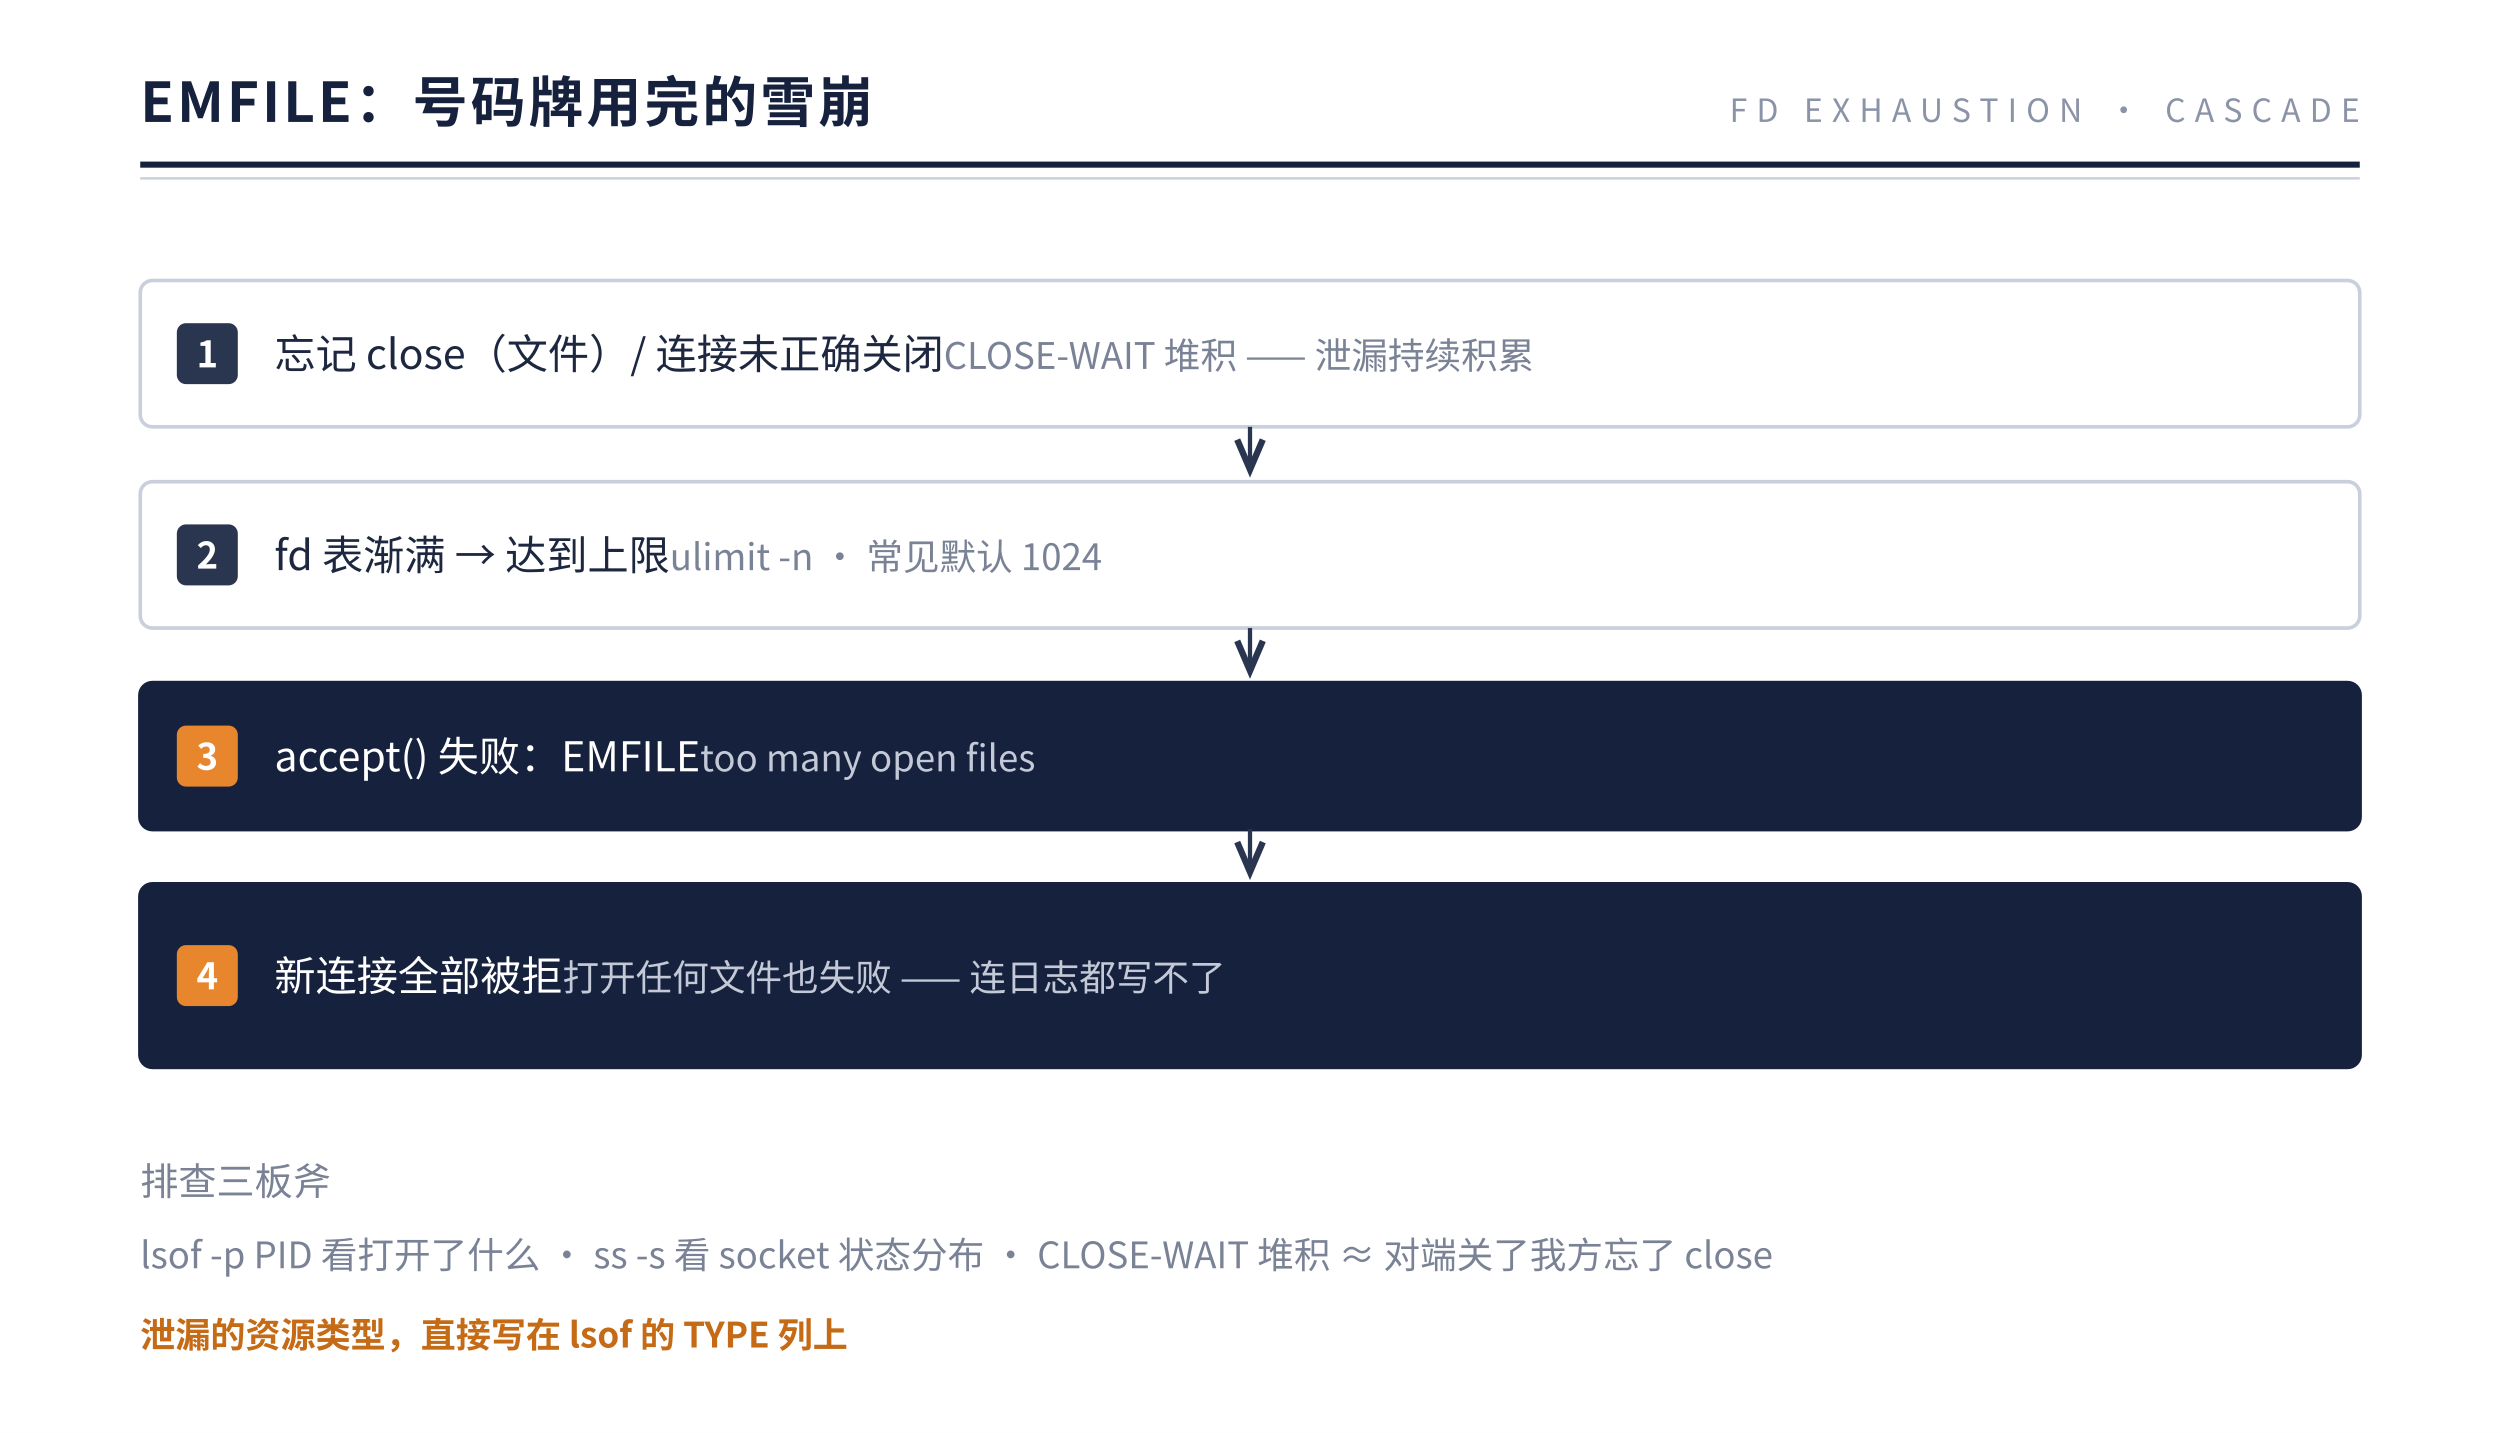
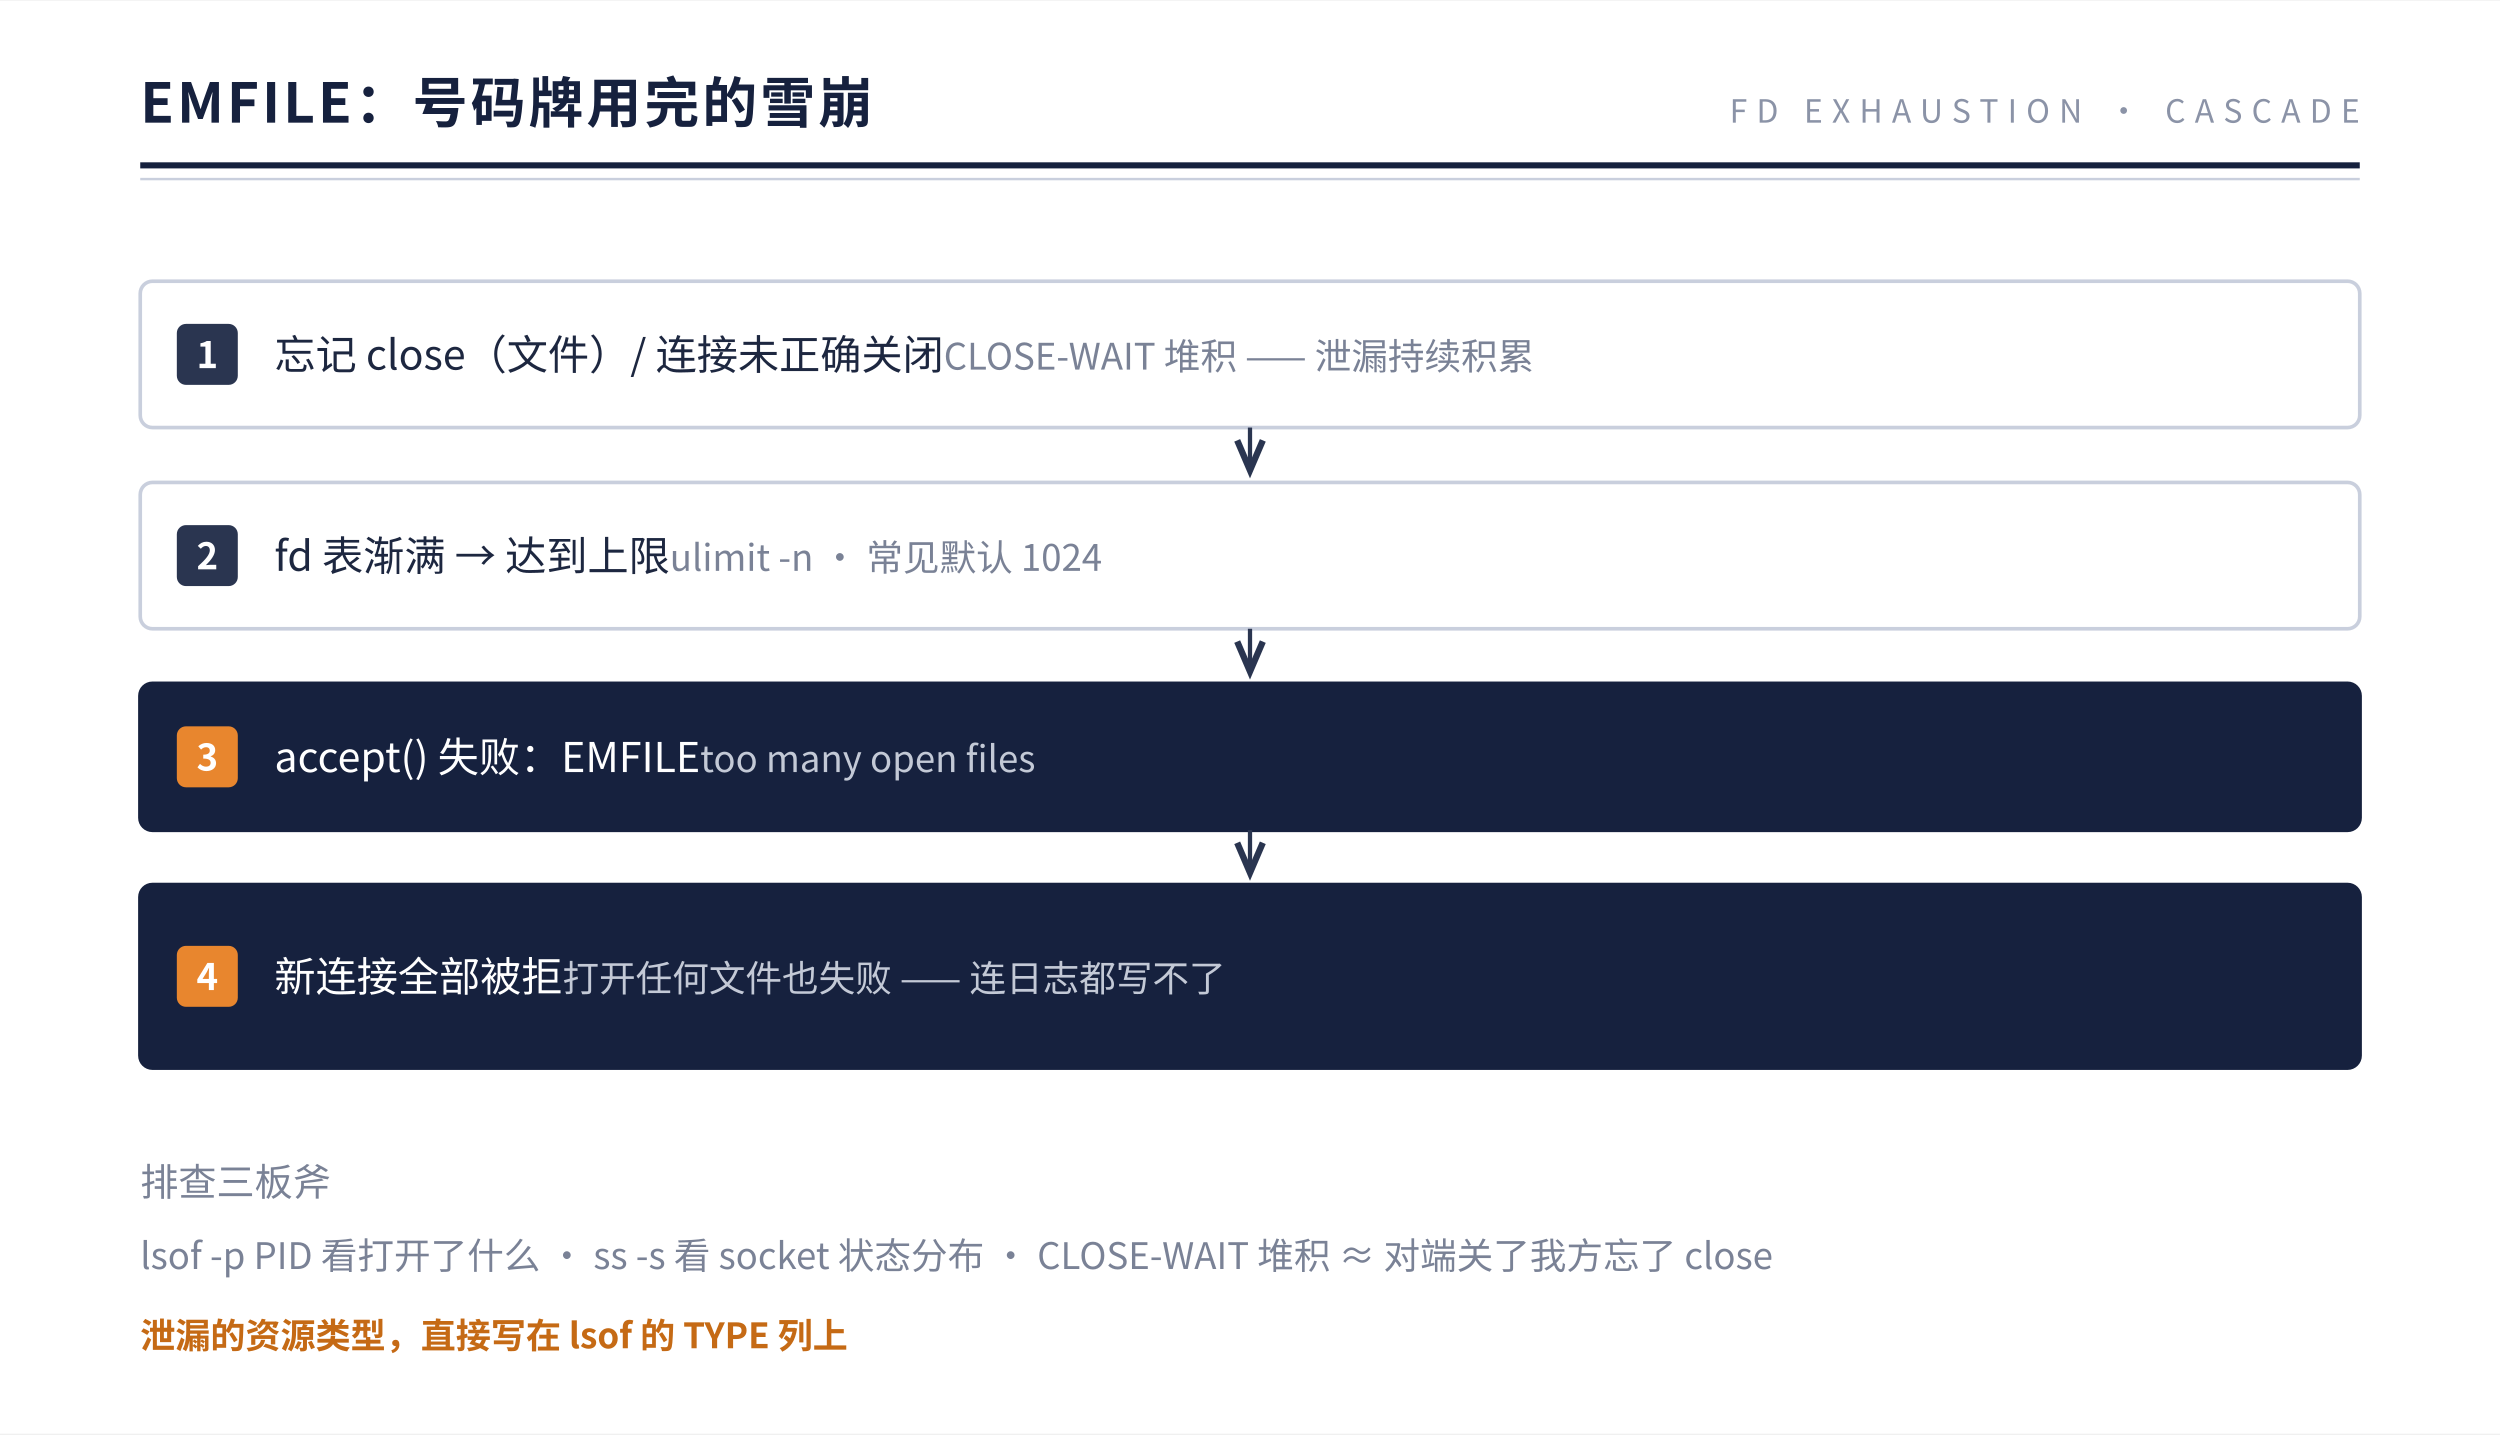
- <svg xmlns="http://www.w3.org/2000/svg" width="820" height="470" viewBox="0 0 820 470" font-family="'Source Han Sans SC','Noto Sans CJK SC',sans-serif">
+ <svg xmlns="http://www.w3.org/2000/svg" viewBox="0 0 820 470" width="800" height="459" font-family="'Source Han Sans SC','Noto Sans CJK SC',sans-serif">
  <defs>
    <marker id="ar" markerWidth="10" markerHeight="10" refX="8" refY="4" orient="auto">
      <path d="M1,1 L8,4 L1,7" fill="none" stroke="#2a3550" stroke-width="1.5" />
    </marker>
    <marker id="ara" markerWidth="10" markerHeight="10" refX="8" refY="4" orient="auto">
      <path d="M1,1 L8,4 L1,7" fill="none" stroke="#e8862e" stroke-width="1.5" />
    </marker>
  </defs>
  <rect x="0" y="0" width="820" height="470" fill="#ffffff" />
  <text x="46" y="40" font-size="18" fill="#16213e" font-weight="800" letter-spacing="1">EMFILE：号码牌用完的雪崩</text>
  <text x="774" y="40" text-anchor="end" font-size="10.5" fill="#8b93a7" letter-spacing="3">FD EXHAUSTION · CASCADE</text>
  <line x1="46" y1="54" x2="774" y2="54" stroke="#16213e" stroke-width="2" />
  <line x1="46" y1="58.5" x2="774" y2="58.5" stroke="#c9cfdd" stroke-width="0.8" />
  <rect x="46" y="92" width="728" height="48" rx="4" fill="#ffffff" stroke="#c9cfdd" stroke-width="1.2" />
  <rect x="58" y="106.0" width="20" height="20" rx="3" fill="#2a3550" />
  <text x="68" y="120.5" font-size="12" font-weight="700" fill="#ffffff" text-anchor="middle">1</text>
  <text x="90" y="121.0" font-size="13.5" fill="#1d2740">忘记 close（文件）/ 连接未正确关闭<tspan fill="#7a8296" font-size="12">　CLOSE-WAIT 堆积 —— 泄漏持续积累</tspan>
  </text>
  <line x1="410" y1="140" x2="410" y2="154" stroke="#2a3550" stroke-width="1.4" fill="none" marker-end="url(#ar)" />
  <rect x="46" y="158" width="728" height="48" rx="4" fill="#ffffff" stroke="#c9cfdd" stroke-width="1.2" />
  <rect x="58" y="172.0" width="20" height="20" rx="3" fill="#2a3550" />
  <text x="68" y="186.5" font-size="12" font-weight="700" fill="#ffffff" text-anchor="middle">2</text>
  <text x="90" y="187.0" font-size="13.5" fill="#1d2740">fd 表渐满 → 达到上限<tspan fill="#7a8296" font-size="12">　ulimit -n · 常见默认 1024</tspan>
  </text>
  <line x1="410" y1="206" x2="410" y2="220" stroke="#2a3550" stroke-width="1.4" fill="none" marker-end="url(#ar)" />
  <rect x="46" y="224" width="728" height="48" rx="4" fill="#16213e" stroke="#16213e" stroke-width="1.4" />
  <rect x="58" y="238.0" width="20" height="20" rx="3" fill="#e8862e" />
  <text x="68" y="252.5" font-size="12" font-weight="700" fill="#ffffff" text-anchor="middle">3</text>
  <text x="90" y="253.0" font-size="13.5" fill="#ffffff">accept() 失败：EMFILE<tspan fill="#c3c9d6" font-size="12">　too many open files</tspan>
  </text>
  <line x1="410" y1="272" x2="410" y2="286" stroke="#2a3550" stroke-width="1.4" fill="none" marker-end="url(#ar)" />
  <rect x="46" y="290" width="728" height="60" rx="4" fill="#16213e" stroke="#16213e" stroke-width="1.4" />
  <rect x="58" y="310.0" width="20" height="20" rx="3" fill="#e8862e" />
  <text x="68" y="324.5" font-size="12" font-weight="700" fill="#ffffff" text-anchor="middle">4</text>
  <text x="90" y="325.0" font-size="13.5" fill="#ffffff">新连接全部被拒<tspan fill="#c3c9d6" font-size="12">　打开任何文件也失败 —— 连日志都写不了</tspan>
  </text>
  <text x="46" y="392" font-size="12.5" fill="#7a8296">排查三板斧</text>
  <text x="46" y="416" font-size="12" fill="#7a8296">lsof -p PID 看打开了什么 · ss -s 看 socket 状态分布 · CLOSE-WAIT 堆积 ≈ 对端关了我方忘了 close</text>
  <text x="46" y="442" font-size="11.5" fill="#c56a15" font-weight="700">泄漏的资源类型，直接写在 lsof 的 TYPE 列上</text>
</svg>
